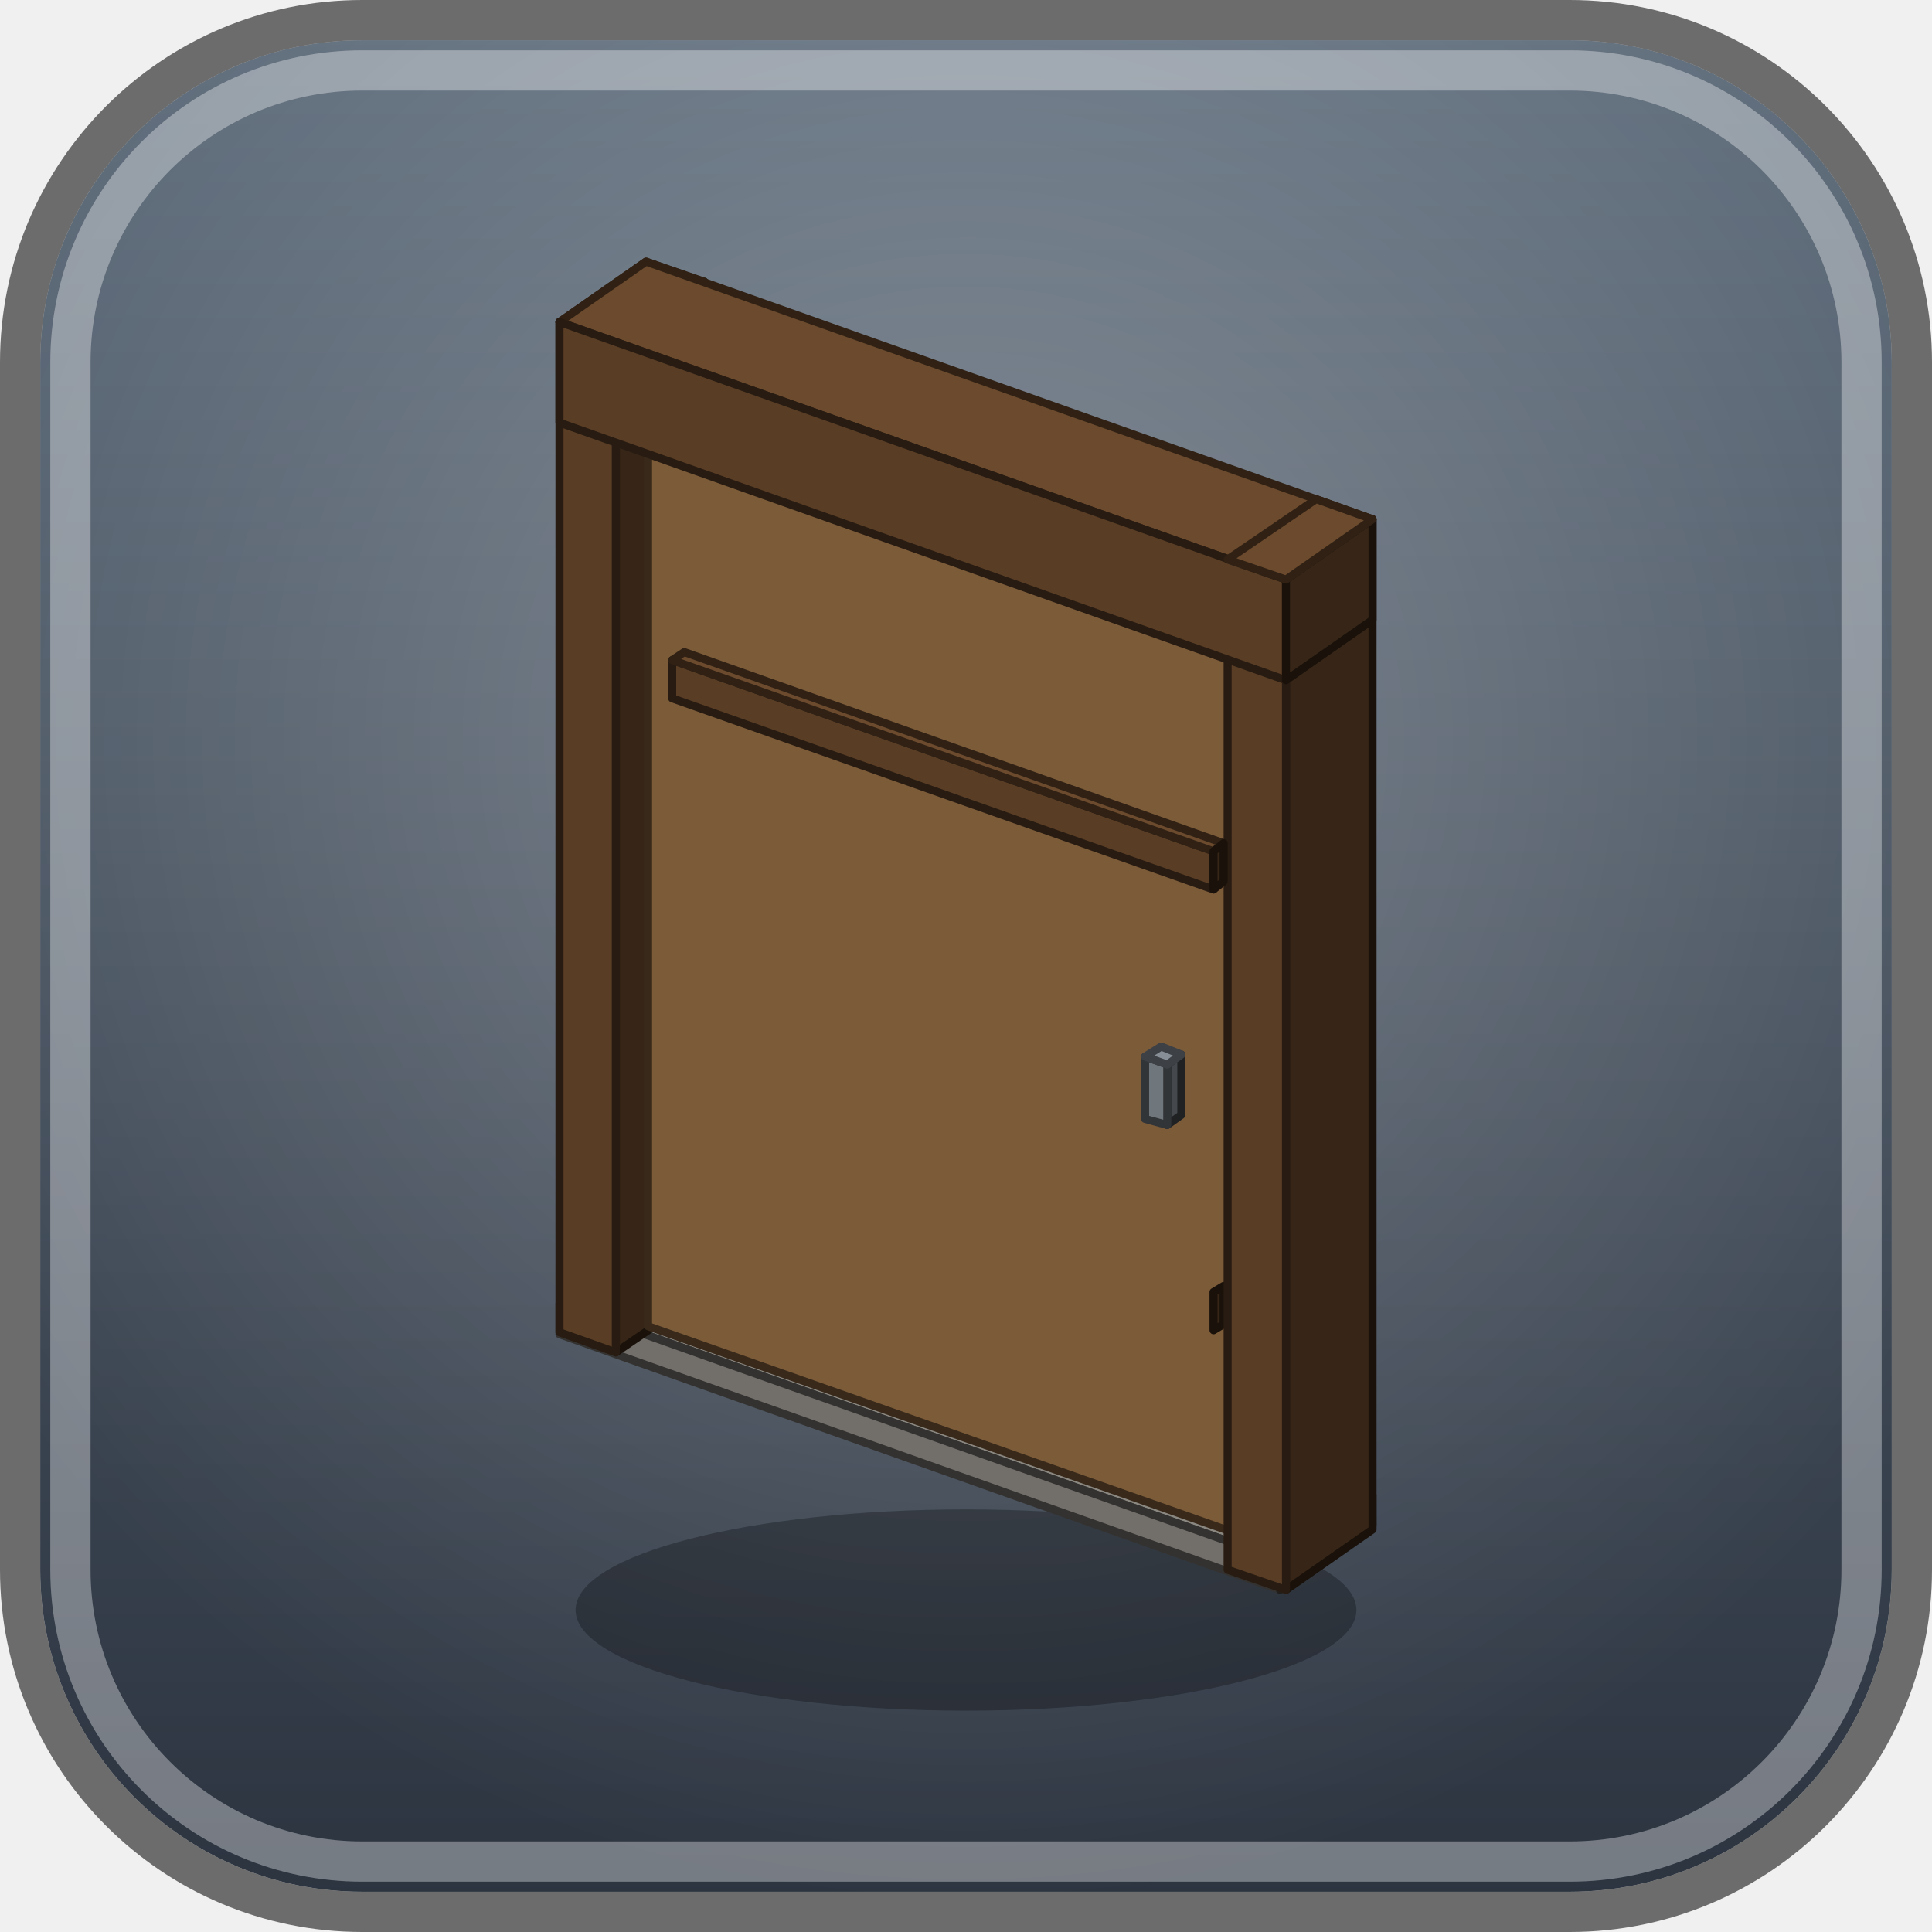
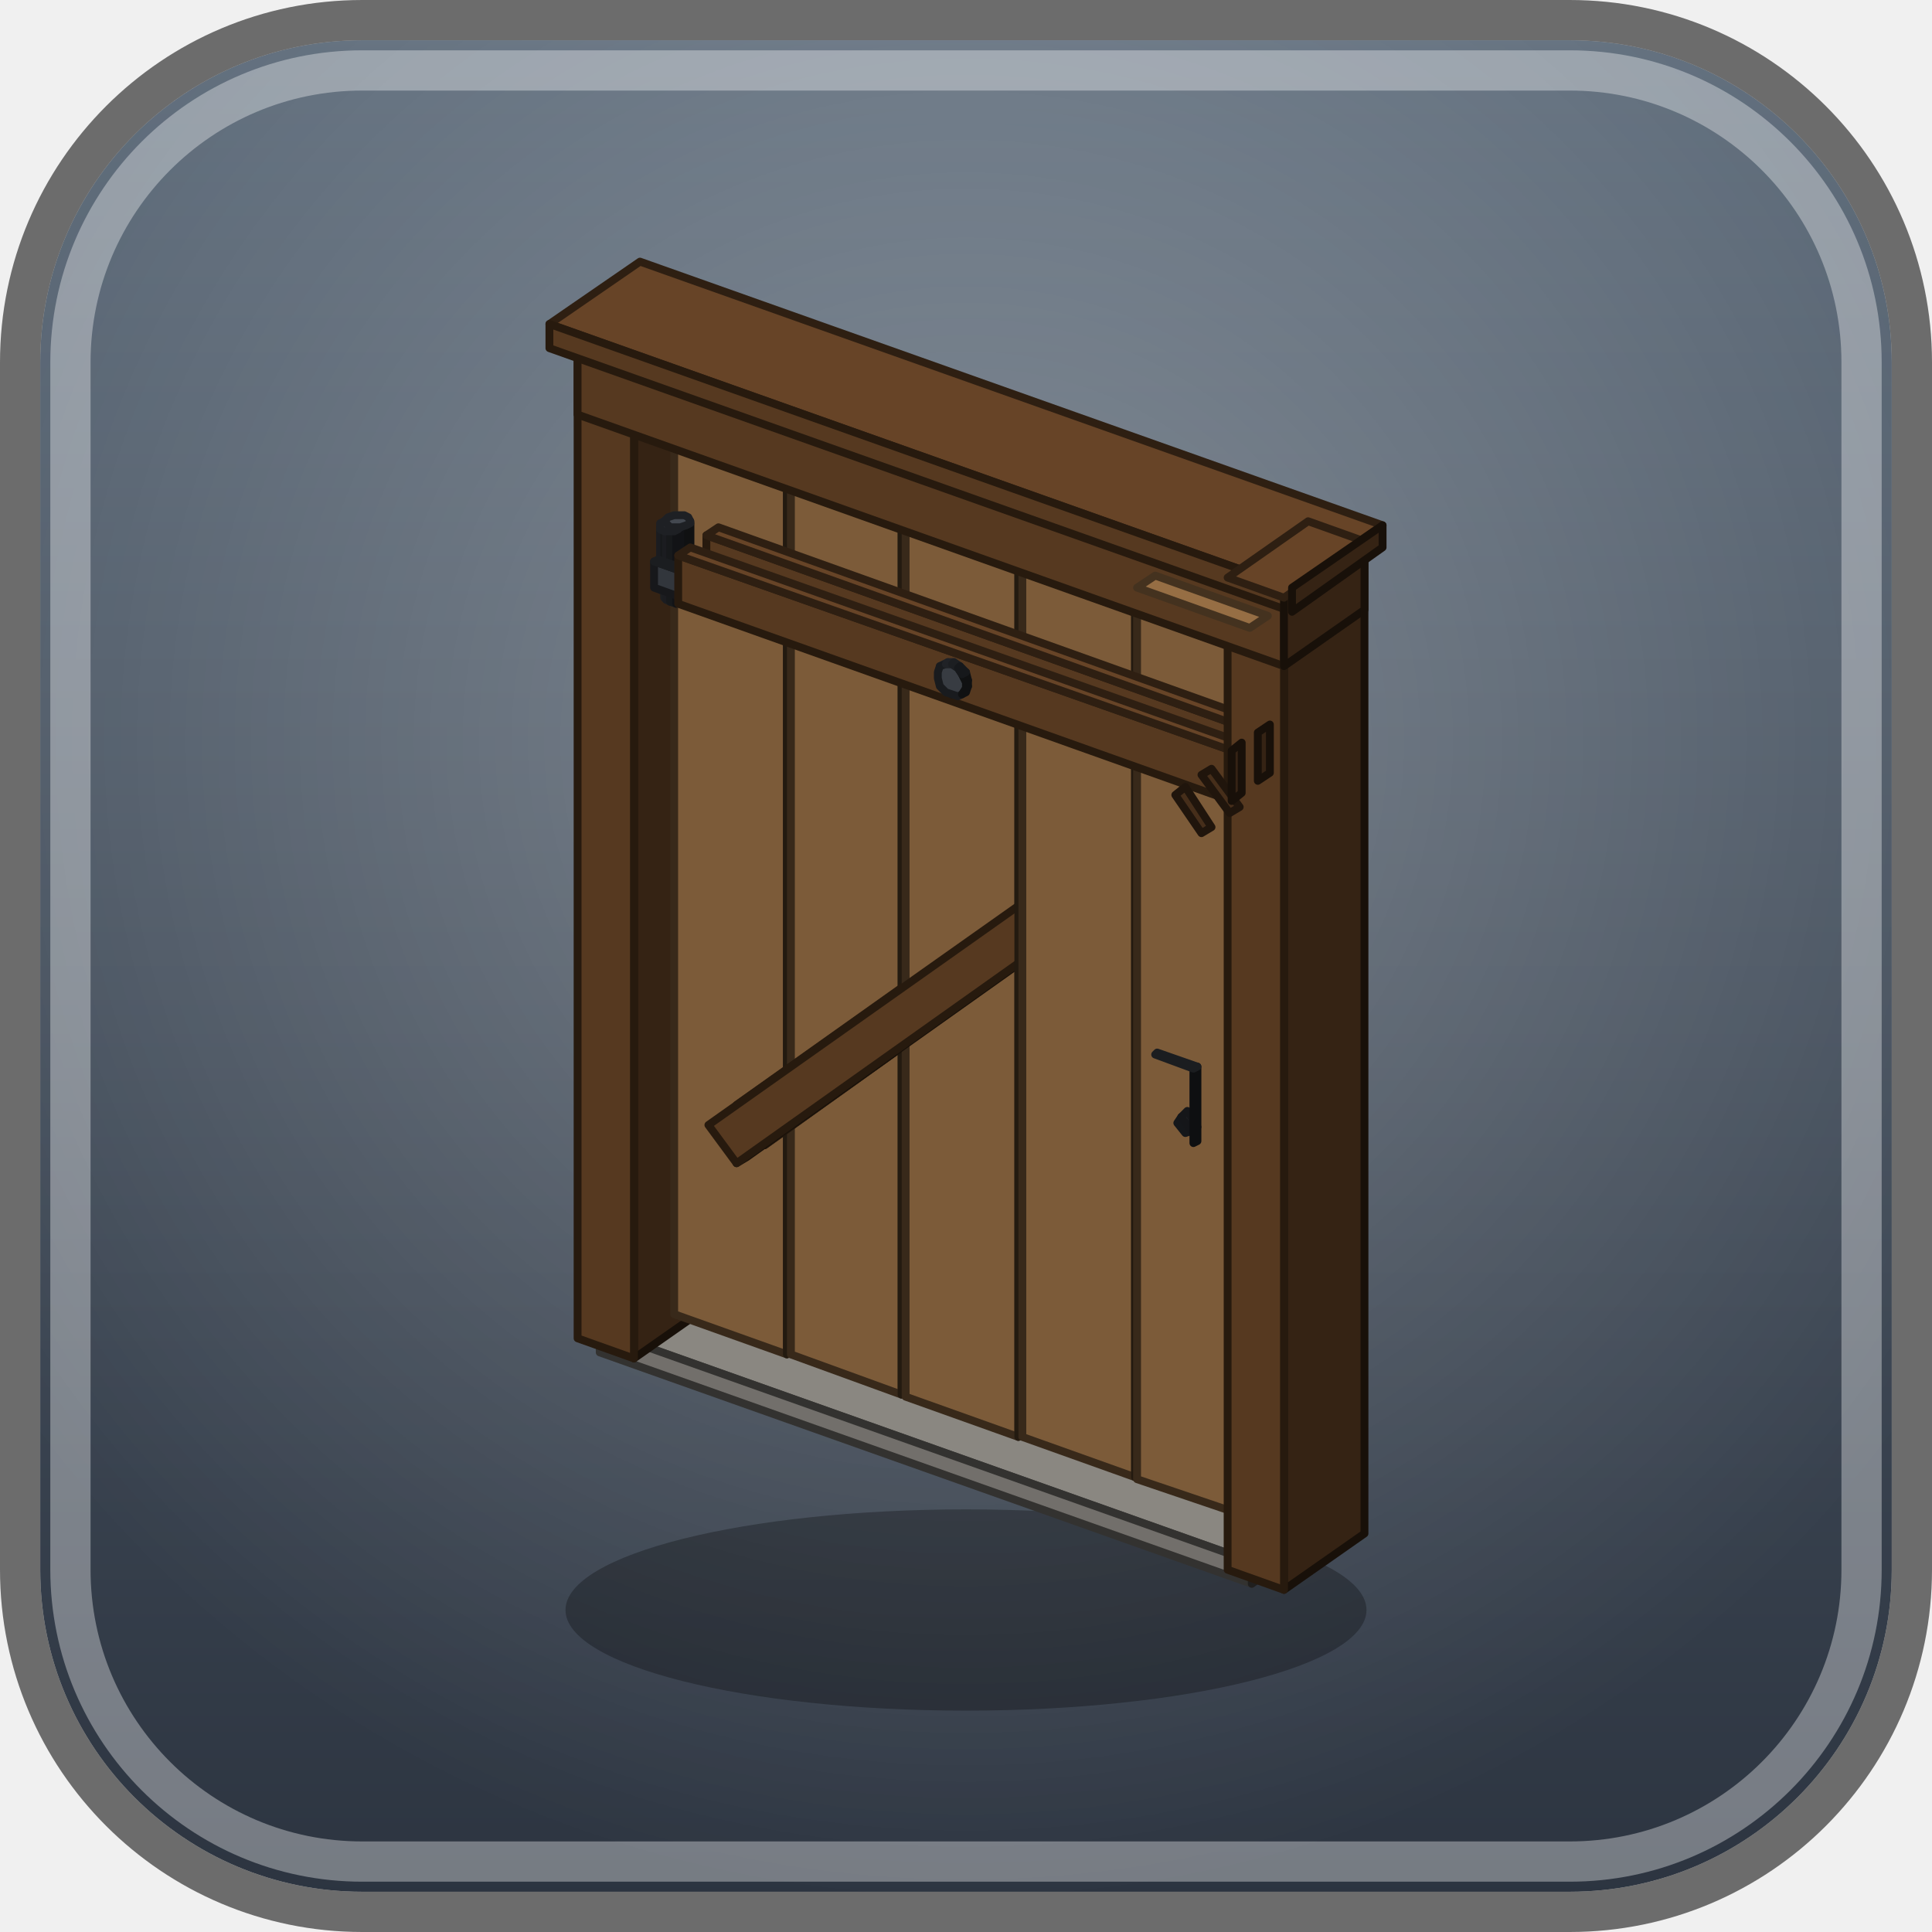
<svg xmlns="http://www.w3.org/2000/svg" viewBox="0 0 96 96" width="96" height="96">
  <defs>
    <linearGradient id="g" x1="0" y1="0" x2="0" y2="1">
      <stop offset="0" stop-color="#5d6b7a" />
      <stop offset="1" stop-color="#2c3440" />
    </linearGradient>
    <radialGradient id="h" cx=".5" cy=".38" r=".62">
      <stop offset="0" stop-color="#fff" stop-opacity=".28" />
      <stop offset="1" stop-color="#fff" stop-opacity="0" />
    </radialGradient>
  </defs>
  <rect x="2" y="2" width="92" height="92" rx="16" fill="url(#g)" />
  <rect x="2" y="2" width="92" height="92" rx="16" fill="url(#h)" />
-   <ellipse cx="48" cy="80.0" rx="19.4" ry="5" fill="#000" opacity=".28" />
-   <g stroke-linejoin="round" stroke-width="0.40">
-     <polygon points="32.4,61.6 27.8,64.8 63.6,77.5 68.2,74.3" fill="#8a8781" stroke="#3e3d3a" />
-     <polygon points="27.8,66.3 63.6,79.0 63.6,77.5 27.8,64.8" fill="#726f6b" stroke="#333230" />
-     <polygon points="35.0,64.2 35.0,14.0 30.6,17.0 30.6,67.2" fill="#372617" stroke="#19110a" />
-     <polygon points="27.8,66.2 30.6,67.2 30.6,17.0 27.8,16.0" fill="#593d25" stroke="#281b11" />
-     <polygon points="33.4,56.6 60.3,66.1 60.3,64.2 33.4,54.7" fill="#593d25" stroke="#281b11" />
-     <polygon points="34.0,54.4 33.4,54.7 60.3,64.2 60.8,63.9" fill="#6b4a2d" stroke="#302114" />
-     <polygon points="68.2,75.8 68.2,74.3 63.6,77.5 63.6,79.0" fill="#474542" stroke="#201f1e" />
-     <polygon points="32.2,65.9 62.3,76.5 62.3,31.9 32.2,21.3" fill="#7c5b39" stroke="#38291a" />
-     <polygon points="60.8,65.8 60.8,63.9 60.3,64.2 60.3,66.1" fill="#372617" stroke="#19110a" />
-     <polygon points="32.1,13.0 27.8,16.0 30.6,17.0 35.0,14.0" fill="#6b4a2d" stroke="#302114" />
-     <polygon points="33.4,34.7 60.3,44.2 60.3,42.3 33.4,32.8" fill="#593d25" stroke="#281b11" />
-     <polygon points="34.0,32.4 33.4,32.8 60.3,42.3 60.8,41.9" fill="#6b4a2d" stroke="#302114" />
-     <polygon points="58.7,55.4 58.7,52.4 58.0,52.9 58.0,55.9" fill="#45494d" stroke="#1f2123" />
-     <polygon points="56.9,55.6 58.0,55.9 58.0,52.9 56.9,52.5" fill="#6f767c" stroke="#323538" />
-     <polygon points="57.7,52.0 56.9,52.5 58.0,52.9 58.7,52.4" fill="#878e96" stroke="#3d4044" />
-     <polygon points="63.8,75.5 63.8,30.9 62.3,31.9 62.3,76.5" fill="#4d3923" stroke="#231a10" />
-     <polygon points="68.2,76.0 68.2,25.8 63.9,28.8 63.9,79.0" fill="#372617" stroke="#19110a" />
-     <polygon points="33.7,20.2 32.2,21.3 62.3,31.9 63.8,30.9" fill="#966e44" stroke="#44321f" />
-     <polygon points="61.0,78.0 63.9,79.0 63.9,28.8 61.0,27.8" fill="#593d25" stroke="#281b11" />
-     <polygon points="60.8,43.8 60.8,41.9 60.3,42.3 60.3,44.2" fill="#372617" stroke="#19110a" />
-     <polygon points="32.1,13.0 27.8,16.0 63.9,28.8 68.2,25.8" fill="#6b4a2d" stroke="#302114" />
-     <polygon points="27.8,21.0 63.9,33.8 63.9,28.8 27.8,16.0" fill="#593d25" stroke="#281b11" />
-     <polygon points="68.2,30.8 68.2,25.8 63.9,28.8 63.9,33.8" fill="#372617" stroke="#19110a" />
-     <polygon points="65.4,24.8 61.0,27.8 63.9,28.8 68.2,25.8" fill="#6b4a2d" stroke="#302114" />
+   <ellipse cx="48" cy="80.0" rx="19.9" ry="5" fill="#000" opacity=".28" />
+   <g stroke-linejoin="round" stroke-width="0.39">
+     <polygon points="33.8,59.2 33.8,59.1 33.8,56.1 33.8,56.2" fill="#232529" stroke="#101112" />
+     <polygon points="32.8,59.1 32.8,59.3 32.8,56.3 32.8,56.1" fill="#3e424a" stroke="#1c1e21" />
+     <polygon points="33.7,59.3 33.8,59.2 33.8,56.2 33.7,56.3" fill="#232529" stroke="#101112" />
+     <polygon points="32.8,59.3 33.0,59.3 33.0,56.4 32.8,56.3" fill="#3b3f46" stroke="#1b1c20" />
+     <polygon points="34.3,59.8 34.3,59.6 34.3,55.9 34.3,56.0" fill="#232529" stroke="#101112" />
+     <polygon points="33.0,59.6 33.1,59.8 33.1,56.0 33.0,55.9" fill="#3e424a" stroke="#1c1e21" />
+     <polygon points="33.5,59.4 33.7,59.3 33.7,56.3 33.5,56.4" fill="#232529" stroke="#101112" />
+     <polygon points="33.0,59.3 33.2,59.4 33.2,56.4 33.0,56.4" fill="#33373d" stroke="#17191b" />
+     <polygon points="33.2,59.4 33.5,59.4 33.5,56.4 33.2,56.4" fill="#282b30" stroke="#121316" />
+     <polygon points="34.1,59.9 34.3,59.8 34.3,56.0 34.1,56.1" fill="#232529" stroke="#101112" />
+     <polygon points="33.1,59.8 33.3,59.9 33.3,56.1 33.1,56.0" fill="#3b3f46" stroke="#1b1c20" />
+     <polygon points="33.8,59.9 34.1,59.9 34.1,56.1 33.8,56.2" fill="#232529" stroke="#101112" />
+     <polygon points="33.3,59.9 33.6,59.9 33.6,56.2 33.3,56.1" fill="#33373d" stroke="#17191b" />
+     <polygon points="33.6,59.9 33.8,59.9 33.8,56.2 33.6,56.2" fill="#282b30" stroke="#121316" />
+     <polygon points="33.0,56.4 33.2,56.4 33.5,56.4 33.7,56.3 33.8,56.2 33.8,56.1 33.8,56.0 33.6,55.9 33.4,55.9 33.2,55.9 33.0,55.9 32.8,56.0 32.8,56.1 32.8,56.3" fill="#434850" stroke="#1e2024" />
+     <polygon points="33.3,56.1 33.6,56.2 33.8,56.2 34.1,56.1 34.3,56.0 34.3,55.9 34.2,55.7 34.0,55.6 33.8,55.6 33.5,55.6 33.2,55.6 33.1,55.8 33.0,55.9 33.1,56.0" fill="#434850" stroke="#1e2024" />
+     <polygon points="35.1,59.1 35.0,59.2 34.8,59.3 34.9,59.2" fill="#474c54" stroke="#202226" />
+     <polygon points="35.4,59.7 35.5,59.6 35.4,59.7 35.3,59.8" fill="#232529" stroke="#101112" />
+     <polygon points="35.1,59.9 35.2,59.9 35.3,59.8 35.4,59.7 35.4,59.6 35.3,59.4 35.2,59.3 35.1,59.2 34.9,59.2 34.8,59.3 34.8,59.4 34.8,59.5 34.8,59.7 34.9,59.8" fill="#383c42" stroke="#191b1e" />
+     <polygon points="35.2,59.1 35.1,59.1 34.9,59.2 35.1,59.2" fill="#464b54" stroke="#202226" />
+     <polygon points="35.5,59.6 35.5,59.5 35.4,59.6 35.4,59.7" fill="#232529" stroke="#101112" />
+     <polygon points="35.3,59.2 35.2,59.1 35.1,59.2 35.2,59.3" fill="#3f434a" stroke="#1c1e21" />
+     <polygon points="35.5,59.5 35.4,59.3 35.3,59.4 35.4,59.6" fill="#232529" stroke="#101112" />
+     <polygon points="35.4,59.3 35.3,59.2 35.2,59.3 35.3,59.4" fill="#31353b" stroke="#16181b" />
+     <polygon points="34.3,62.9 29.8,66.1 62.2,77.6 66.7,74.4" fill="#8a8781" stroke="#3e3d3a" />
+     <polygon points="32.5,59.2 47.3,64.4 47.3,63.1 32.5,57.9" fill="#32363c" stroke="#17181b" />
+     <polygon points="32.7,57.8 32.5,57.9 47.3,63.1 47.4,63.0" fill="#3c4148" stroke="#1b1d20" />
+     <polygon points="40.3,61.0 40.2,61.0 40.1,61.1 40.2,61.1" fill="#474c54" stroke="#202226" />
+     <polygon points="40.7,61.6 40.8,61.5 40.6,61.6 40.6,61.7" fill="#232529" stroke="#101112" />
+     <polygon points="40.3,61.8 40.5,61.8 40.6,61.7 40.6,61.6 40.6,61.5 40.6,61.3 40.5,61.2 40.3,61.1 40.2,61.1 40.1,61.1 40.0,61.2 40.0,61.4 40.1,61.5 40.2,61.7" fill="#383c42" stroke="#191b1e" />
+     <polygon points="40.5,61.0 40.3,61.0 40.2,61.1 40.3,61.1" fill="#464b54" stroke="#202226" />
+     <polygon points="40.8,61.5 40.8,61.4 40.6,61.5 40.6,61.6" fill="#232529" stroke="#101112" />
+     <polygon points="40.6,61.1 40.5,61.0 40.3,61.1 40.5,61.2" fill="#3f434a" stroke="#1c1e21" />
+     <polygon points="40.8,61.4 40.7,61.2 40.6,61.3 40.6,61.5" fill="#232529" stroke="#101112" />
+     <polygon points="40.7,61.2 40.6,61.1 40.5,61.2 40.6,61.3" fill="#31353b" stroke="#16181b" />
+     <polygon points="29.8,67.2 62.2,78.7 62.2,77.6 29.8,66.1" fill="#726f6b" stroke="#333230" />
+     <polygon points="35.1,59.1 62.5,68.8 62.5,66.4 35.1,56.6" fill="#563920" stroke="#271a0e" />
+     <polygon points="35.7,56.2 35.1,56.6 62.5,66.4 63.1,66.0" fill="#674427" stroke="#2e1f12" />
+     <polygon points="44.7,62.5 44.6,62.6 44.5,62.7 44.6,62.6" fill="#474c54" stroke="#202226" />
+     <polygon points="45.1,63.2 45.2,63.1 45.0,63.2 45.0,63.3" fill="#232529" stroke="#101112" />
+     <polygon points="44.7,63.3 44.9,63.3 45.0,63.3 45.0,63.2 45.0,63.0 45.0,62.9 44.9,62.7 44.7,62.7 44.6,62.6 44.5,62.7 44.4,62.8 44.4,63.0 44.5,63.1 44.6,63.2" fill="#383c42" stroke="#191b1e" />
+     <polygon points="35.5,64.7 35.5,15.4 31.5,18.2 31.5,67.5" fill="#352314" stroke="#181009" />
+     <polygon points="44.9,62.6 44.7,62.5 44.6,62.6 44.7,62.7" fill="#464b54" stroke="#202226" />
+     <polygon points="45.2,63.1 45.2,62.9 45.0,63.0 45.0,63.2" fill="#232529" stroke="#101112" />
+     <polygon points="45.0,62.6 44.9,62.6 44.7,62.7 44.9,62.7" fill="#3f434a" stroke="#1c1e21" />
+     <polygon points="45.2,62.9 45.1,62.8 45.0,62.9 45.0,63.0" fill="#232529" stroke="#101112" />
+     <polygon points="45.1,62.8 45.0,62.6 44.9,62.7 45.0,62.9" fill="#31353b" stroke="#16181b" />
+     <polygon points="33.7,60.0 61.2,69.8 61.2,67.3 33.7,57.6" fill="#563920" stroke="#271a0e" />
+     <polygon points="47.4,64.3 47.4,63.0 47.3,63.1 47.3,64.4" fill="#1f2225" stroke="#0e0f11" />
+     <polygon points="47.1,62.9 46.9,63.0 46.7,63.1 47.0,63.0" fill="#474c54" stroke="#202226" />
+     <polygon points="47.3,64.5 47.6,64.6 47.8,64.5 48.0,64.2 48.0,63.9 47.8,63.5 47.6,63.2 47.3,63.0 47.0,63.0 46.7,63.1 46.6,63.4 46.6,63.7 46.7,64.1 47.0,64.4" fill="#383c42" stroke="#191b1e" />
+     <polygon points="48.0,64.3 48.1,64.1 48.0,64.2 47.8,64.5" fill="#232529" stroke="#101112" />
+     <polygon points="34.3,57.2 33.7,57.6 61.2,67.3 61.7,66.9" fill="#674427" stroke="#2e1f12" />
+     <polygon points="28.7,66.5 31.5,67.5 31.5,18.2 28.7,17.2" fill="#563920" stroke="#271a0e" />
+     <polygon points="47.4,62.9 47.1,62.9 47.0,63.0 47.3,63.0" fill="#464b54" stroke="#202226" />
+     <polygon points="48.1,64.1 48.1,63.8 48.0,63.9 48.0,64.2" fill="#232529" stroke="#101112" />
+     <polygon points="47.7,63.1 47.4,62.9 47.3,63.0 47.6,63.2" fill="#3f434a" stroke="#1c1e21" />
+     <polygon points="48.1,63.8 48.0,63.4 47.8,63.5 48.0,63.9" fill="#232529" stroke="#101112" />
+     <polygon points="33.5,65.3 39.1,67.3 39.1,23.0 33.5,21.0" fill="#7c5b39" stroke="#38291a" />
+     <polygon points="48.0,63.4 47.7,63.1 47.6,63.2 47.8,63.5" fill="#31353b" stroke="#16181b" />
+     <polygon points="40.0,66.6 40.0,22.4 39.1,23.0 39.1,67.3" fill="#4d3923" stroke="#231a10" />
+     <polygon points="66.7,75.5 66.7,74.4 62.2,77.6 62.2,78.7" fill="#474542" stroke="#201f1e" />
+     <polygon points="39.3,67.3 44.8,69.3 44.8,25.1 39.3,23.1" fill="#7c5b39" stroke="#38291a" />
+     <polygon points="45.7,68.7 45.7,24.5 44.8,25.1 44.8,69.3" fill="#4d3923" stroke="#231a10" />
+     <polygon points="63.1,68.4 63.1,66.0 62.5,66.4 62.5,68.8" fill="#352314" stroke="#181009" />
+     <polygon points="38.5,56.5 61.6,40.1 61.1,40.4 38.0,56.9" fill="#352314" stroke="#181009" />
+     <polygon points="33.8,29.2 33.8,29.1 33.8,26.1 33.8,26.2" fill="#232529" stroke="#101112" />
+     <polygon points="32.8,29.2 32.8,29.3 32.8,26.3 32.8,26.2" fill="#3e424a" stroke="#1c1e21" />
+     <polygon points="38.0,56.9 61.1,40.4 59.7,38.5 36.6,54.9" fill="#563920" stroke="#271a0e" />
+     <polygon points="33.7,29.3 33.8,29.2 33.8,26.2 33.7,26.3" fill="#232529" stroke="#101112" />
+     <polygon points="32.8,29.3 33.0,29.4 33.0,26.4 32.8,26.3" fill="#3b3f46" stroke="#1b1c20" />
+     <polygon points="34.3,29.8 34.3,29.6 34.3,25.9 34.3,26.0" fill="#232529" stroke="#101112" />
+     <polygon points="33.0,29.7 33.1,29.8 33.1,26.0 33.0,25.9" fill="#3e424a" stroke="#1c1e21" />
+     <polygon points="33.5,29.4 33.7,29.3 33.7,26.3 33.5,26.4" fill="#232529" stroke="#101112" />
+     <polygon points="33.0,29.4 33.2,29.4 33.2,26.4 33.0,26.4" fill="#33373d" stroke="#17191b" />
+     <polygon points="33.2,29.4 33.5,29.4 33.5,26.4 33.2,26.4" fill="#282b30" stroke="#121316" />
+     <polygon points="34.1,29.9 34.3,29.8 34.3,26.0 34.1,26.1" fill="#232529" stroke="#101112" />
+     <polygon points="33.1,29.8 33.3,29.9 33.3,26.2 33.1,26.0" fill="#3b3f46" stroke="#1b1c20" />
+     <polygon points="33.8,29.9 34.1,29.9 34.1,26.1 33.8,26.2" fill="#232529" stroke="#101112" />
+     <polygon points="33.3,29.9 33.6,30.0 33.6,26.2 33.3,26.2" fill="#33373d" stroke="#17191b" />
+     <polygon points="33.6,30.0 33.8,29.9 33.8,26.2 33.6,26.2" fill="#282b30" stroke="#121316" />
+     <polygon points="33.0,26.4 33.2,26.4 33.5,26.4 33.7,26.3 33.8,26.2 33.8,26.1 33.8,26.0 33.6,25.9 33.4,25.9 33.2,25.9 33.0,25.9 32.8,26.0 32.8,26.2 32.8,26.3" fill="#434850" stroke="#1e2024" />
+     <polygon points="45.0,69.4 50.6,71.4 50.6,27.1 45.0,25.1" fill="#7c5b39" stroke="#38291a" />
+     <polygon points="33.3,26.2 33.6,26.2 33.8,26.2 34.1,26.1 34.3,26.0 34.3,25.9 34.2,25.7 34.0,25.6 33.8,25.6 33.5,25.6 33.2,25.7 33.1,25.8 33.0,25.9 33.1,26.0" fill="#434850" stroke="#1e2024" />
+     <polygon points="61.7,69.4 61.7,66.9 61.2,67.3 61.2,69.8" fill="#352314" stroke="#181009" />
+     <polygon points="37.1,57.5 60.2,41.1 59.7,41.4 36.6,57.8" fill="#352314" stroke="#181009" />
+     <polygon points="36.6,57.8 59.7,41.4 58.4,39.5 35.2,55.9" fill="#563920" stroke="#271a0e" />
+     <polygon points="51.5,70.7 51.5,26.5 50.6,27.1 50.6,71.4" fill="#4d3923" stroke="#231a10" />
+     <polygon points="35.1,29.1 35.0,29.2 34.8,29.3 34.9,29.2" fill="#474c54" stroke="#202226" />
+     <polygon points="35.4,29.8 35.5,29.6 35.4,29.7 35.3,29.9" fill="#232529" stroke="#101112" />
+     <polygon points="35.1,29.9 35.2,29.9 35.3,29.9 35.4,29.7 35.4,29.6 35.3,29.4 35.2,29.3 35.1,29.2 34.9,29.2 34.8,29.3 34.8,29.4 34.8,29.5 34.8,29.7 34.9,29.8" fill="#383c42" stroke="#191b1e" />
+     <polygon points="35.2,29.1 35.1,29.1 34.9,29.2 35.1,29.2" fill="#464b54" stroke="#202226" />
+     <polygon points="35.5,29.6 35.5,29.5 35.4,29.6 35.4,29.7" fill="#232529" stroke="#101112" />
+     <polygon points="35.3,29.2 35.2,29.1 35.1,29.2 35.2,29.3" fill="#3f434a" stroke="#1c1e21" />
+     <polygon points="35.5,29.5 35.4,29.3 35.3,29.4 35.4,29.6" fill="#232529" stroke="#101112" />
+     <polygon points="35.4,29.3 35.3,29.2 35.2,29.3 35.3,29.4" fill="#31353b" stroke="#16181b" />
+     <polygon points="60.8,52.7 60.6,52.8 60.1,53.2 60.3,53.1" fill="#474c54" stroke="#202226" />
+     <polygon points="50.8,71.4 56.4,73.4 56.4,29.2 50.8,27.2" fill="#7c5b39" stroke="#38291a" />
+     <polygon points="61.4,53.8 61.5,53.6 61.0,54.0 60.9,54.2" fill="#232529" stroke="#101112" />
+     <polygon points="61.0,52.8 60.8,52.7 60.3,53.1 60.5,53.1" fill="#464b54" stroke="#202226" />
+     <polygon points="60.5,54.2 60.7,54.3 60.9,54.2 61.0,54.0 61.0,53.7 60.9,53.5 60.7,53.2 60.5,53.1 60.3,53.1 60.1,53.2 60.0,53.4 60.0,53.6 60.1,53.9 60.3,54.1" fill="#383c42" stroke="#191b1e" />
+     <polygon points="61.5,53.6 61.5,53.4 61.0,53.7 61.0,54.0" fill="#232529" stroke="#101112" />
+     <polygon points="61.2,52.9 61.0,52.8 60.5,53.1 60.7,53.2" fill="#3f434a" stroke="#1c1e21" />
+     <polygon points="61.5,53.4 61.4,53.1 60.9,53.5 61.0,53.7" fill="#232529" stroke="#101112" />
+     <polygon points="61.4,53.1 61.2,52.9 60.7,53.2 60.9,53.5" fill="#31353b" stroke="#16181b" />
+     <polygon points="59.6,54.5 61.3,55.2 61.3,51.8 59.6,51.2" fill="#32363c" stroke="#17181b" />
+     <polygon points="32.7,14.4 28.7,17.2 31.5,18.2 35.5,15.4" fill="#674427" stroke="#2e1f12" />
+     <polygon points="61.5,55.0 61.5,51.7 61.3,51.8 61.3,55.2" fill="#1f2225" stroke="#0e0f11" />
+     <polygon points="57.3,72.8 57.3,28.5 56.4,29.2 56.4,73.4" fill="#4d3923" stroke="#231a10" />
+     <polygon points="32.5,29.2 47.3,34.5 47.3,33.1 32.5,27.9" fill="#32363c" stroke="#17181b" />
+     <polygon points="58.1,58.2 58.5,58.3 58.5,57.4 58.1,57.3" fill="#2f2824" stroke="#151210" />
+     <polygon points="34.4,20.4 33.5,21.0 39.1,23.0 40.0,22.4" fill="#966e44" stroke="#44321f" />
+     <polygon points="58.6,58.3 58.6,57.4 58.5,57.4 58.5,58.3" fill="#1d1916" stroke="#0d0b0a" />
+     <polygon points="57.6,56.5 57.9,56.9 58.0,56.9 57.6,56.4" fill="#1d1f23" stroke="#0d0e10" />
+     <polygon points="59.7,51.1 59.6,51.2 61.3,51.8 61.5,51.7" fill="#3c4148" stroke="#1b1d20" />
+     <polygon points="57.5,56.1 57.6,56.5 57.6,56.4 57.5,55.9" fill="#1d1f23" stroke="#0d0e10" />
+     <polygon points="57.9,56.9 58.2,57.2 58.5,57.2 58.0,56.9" fill="#282b31" stroke="#121316" />
+     <polygon points="58.2,57.2 58.1,57.3 58.5,57.4 58.6,57.4" fill="#39312b" stroke="#1a1613" />
+     <polygon points="56.9,56.8 57.4,57.5 57.5,57.2 57.2,56.7" fill="#2f3239" stroke="#15171a" />
+     <polygon points="32.7,27.8 32.5,27.9 47.3,33.1 47.4,33.0" fill="#3c4148" stroke="#1b1d20" />
+     <polygon points="57.2,56.7 57.5,57.2 57.9,56.9 57.6,56.5" fill="#2e3137" stroke="#151619" />
+     <polygon points="40.3,31.0 40.2,31.0 40.1,31.1 40.2,31.1" fill="#474c54" stroke="#202226" />
+     <polygon points="56.7,56.1 56.9,56.8 57.2,56.7 57.1,56.2" fill="#2f3239" stroke="#15171a" />
+     <polygon points="57.4,57.5 58.0,57.9 58.0,57.5 57.5,57.2" fill="#2f3239" stroke="#15171a" />
+     <polygon points="40.7,31.6 40.8,31.5 40.6,31.6 40.6,31.7" fill="#232529" stroke="#101112" />
+     <polygon points="40.3,31.8 40.5,31.8 40.6,31.7 40.6,31.6 40.6,31.5 40.6,31.3 40.5,31.2 40.3,31.1 40.2,31.1 40.1,31.1 40.0,31.3 40.0,31.4 40.1,31.6 40.2,31.7" fill="#383c42" stroke="#191b1e" />
+     <polygon points="57.1,56.2 57.2,56.7 57.6,56.5 57.5,56.1" fill="#202226" stroke="#0e0f11" />
+     <polygon points="57.5,57.2 58.0,57.5 58.2,57.2 57.9,56.9" fill="#3a3e46" stroke="#1a1c20" />
+     <polygon points="57.0,55.1 56.8,55.8 56.7,56.1 56.9,55.4" fill="#383c44" stroke="#191b1f" />
+     <polygon points="40.5,31.0 40.3,31.0 40.2,31.1 40.3,31.1" fill="#464b54" stroke="#202226" />
+     <polygon points="58.2,58.0 59.0,58.0 58.7,58.0 58.0,57.9" fill="#1d1f23" stroke="#0d0e10" />
+     <polygon points="40.8,31.5 40.8,31.4 40.6,31.5 40.6,31.6" fill="#232529" stroke="#101112" />
+     <polygon points="40.6,31.1 40.5,31.0 40.3,31.1 40.5,31.2" fill="#3f434a" stroke="#1c1e21" />
+     <polygon points="40.8,31.4 40.7,31.2 40.6,31.3 40.6,31.5" fill="#232529" stroke="#101112" />
+     <polygon points="40.7,31.2 40.6,31.1 40.5,31.2 40.6,31.3" fill="#31353b" stroke="#16181b" />
+     <polygon points="57.2,55.7 57.1,56.2 57.5,56.1 57.6,55.7" fill="#1d1f23" stroke="#0d0e10" />
+     <polygon points="58.0,57.5 58.5,57.6 58.6,57.2 58.2,57.2" fill="#40454e" stroke="#1d1f23" />
+     <polygon points="56.9,55.4 56.7,56.1 57.1,56.2 57.2,55.7" fill="#2f3239" stroke="#15171a" />
+     <polygon points="58.0,57.9 58.7,58.0 58.5,57.6 58.0,57.5" fill="#2f3239" stroke="#15171a" />
+     <polygon points="57.5,54.7 57.0,55.1 56.9,55.4 57.4,55.1" fill="#40444d" stroke="#1d1f23" />
+     <polygon points="57.5,55.5 57.2,55.7 57.6,55.7 57.9,55.5" fill="#1d1f23" stroke="#0d0e10" />
+     <polygon points="58.5,57.6 58.9,57.3 58.9,57.0 58.6,57.2" fill="#40444d" stroke="#1d1f23" />
+     <polygon points="59.0,58.0 59.5,57.6 59.2,57.6 58.7,58.0" fill="#1d1f23" stroke="#0d0e10" />
+     <polygon points="57.4,55.1 56.9,55.4 57.2,55.7 57.5,55.5" fill="#2f3239" stroke="#15171a" />
+     <polygon points="58.7,58.0 59.2,57.6 58.9,57.3 58.5,57.6" fill="#2f3239" stroke="#15171a" />
+     <polygon points="58.0,55.5 57.5,55.5 57.9,55.5 58.2,55.5" fill="#1d1f23" stroke="#0d0e10" />
+     <polygon points="58.9,57.3 59.0,56.9 59.0,56.6 58.9,57.0" fill="#383c44" stroke="#191b1f" />
+     <polygon points="58.2,54.8 57.5,54.7 57.4,55.1 58.0,55.1" fill="#40454e" stroke="#1d1f23" />
+     <polygon points="59.5,57.6 59.7,56.9 59.3,57.0 59.2,57.6" fill="#1d1f23" stroke="#0d0e10" />
+     <polygon points="58.0,55.1 57.4,55.1 57.5,55.5 58.0,55.5" fill="#2f3239" stroke="#15171a" />
+     <polygon points="59.2,57.6 59.3,57.0 59.0,56.9 58.9,57.3" fill="#2f3239" stroke="#15171a" />
+     <polygon points="57.4,56.1 59.3,56.8 59.3,53.1 57.4,52.4" fill="#32363c" stroke="#17181b" />
+     <polygon points="59.1,55.2 58.5,54.8 58.2,54.8 59.0,55.2" fill="#282b31" stroke="#121316" />
+     <polygon points="59.8,56.7 59.6,55.9 59.5,56.0 59.7,56.9" fill="#1d1f23" stroke="#0d0e10" />
+     <polygon points="59.6,55.9 59.1,55.2 59.0,55.2 59.5,56.0" fill="#1d1f23" stroke="#0d0e10" />
+     <polygon points="58.7,55.5 58.0,55.1 58.0,55.5 58.5,55.8" fill="#2f3239" stroke="#15171a" />
+     <polygon points="59.3,57.0 59.2,56.2 58.9,56.3 59.0,56.9" fill="#2f3239" stroke="#15171a" />
+     <polygon points="59.0,55.2 58.2,54.8 58.0,55.1 58.7,55.5" fill="#3a3e46" stroke="#1a1c20" />
+     <polygon points="59.7,56.9 59.5,56.0 59.2,56.2 59.3,57.0" fill="#202226" stroke="#0e0f11" />
+     <polygon points="56.5,73.5 62.1,75.4 62.1,31.2 56.5,29.2" fill="#7c5b39" stroke="#38291a" />
+     <polygon points="59.2,56.2 58.7,55.5 58.5,55.8 58.9,56.3" fill="#2f3239" stroke="#15171a" />
+     <polygon points="59.5,56.0 59.0,55.2 58.7,55.5 59.2,56.2" fill="#2e3137" stroke="#151619" />
+     <polygon points="59.5,56.7 59.5,53.0 59.3,53.1 59.3,56.8" fill="#1f2225" stroke="#0e0f11" />
+     <polygon points="35.1,29.1 62.5,38.8 62.5,36.4 35.1,26.6" fill="#563920" stroke="#271a0e" />
+     <polygon points="57.5,52.3 57.4,52.4 59.3,53.1 59.5,53.0" fill="#3c4148" stroke="#1b1d20" />
+     <polygon points="35.7,26.2 35.1,26.6 62.5,36.4 63.1,36.0" fill="#674427" stroke="#2e1f12" />
+     <polygon points="44.7,32.5 44.6,32.6 44.5,32.7 44.6,32.7" fill="#474c54" stroke="#202226" />
+     <polygon points="45.1,33.2 45.2,33.1 45.0,33.2 45.0,33.3" fill="#232529" stroke="#101112" />
+     <polygon points="44.7,33.3 44.9,33.3 45.0,33.3 45.0,33.2 45.0,33.0 45.0,32.9 44.9,32.7 44.7,32.7 44.6,32.7 44.5,32.7 44.4,32.8 44.4,33.0 44.5,33.1 44.6,33.2" fill="#383c42" stroke="#191b1e" />
+     <polygon points="44.9,32.6 44.7,32.5 44.6,32.7 44.7,32.7" fill="#464b54" stroke="#202226" />
+     <polygon points="45.2,33.1 45.2,32.9 45.0,33.0 45.0,33.2" fill="#232529" stroke="#101112" />
+     <polygon points="45.0,32.6 44.9,32.6 44.7,32.7 44.9,32.7" fill="#3f434a" stroke="#1c1e21" />
+     <polygon points="45.2,32.9 45.1,32.8 45.0,32.9 45.0,33.0" fill="#232529" stroke="#101112" />
+     <polygon points="45.1,32.8 45.0,32.6 44.9,32.7 45.0,32.9" fill="#31353b" stroke="#16181b" />
+     <polygon points="63.0,74.8 63.0,30.6 62.1,31.2 62.1,75.4" fill="#4d3923" stroke="#231a10" />
+     <polygon points="40.1,22.5 39.3,23.1 44.8,25.1 45.7,24.5" fill="#966e44" stroke="#44321f" />
+     <polygon points="33.7,30.0 61.2,39.8 61.2,37.3 33.7,27.6" fill="#563920" stroke="#271a0e" />
+     <polygon points="47.4,34.3 47.4,33.0 47.3,33.1 47.3,34.5" fill="#1f2225" stroke="#0e0f11" />
+     <polygon points="47.1,32.9 46.9,33.0 46.7,33.1 47.0,33.0" fill="#474c54" stroke="#202226" />
+     <polygon points="47.3,34.5 47.6,34.6 47.8,34.5 48.0,34.2 48.0,33.9 47.8,33.5 47.6,33.2 47.3,33.0 47.0,33.0 46.7,33.1 46.6,33.4 46.6,33.7 46.7,34.1 47.0,34.4" fill="#383c42" stroke="#191b1e" />
+     <polygon points="48.0,34.4 48.1,34.1 48.0,34.2 47.8,34.5" fill="#232529" stroke="#101112" />
+     <polygon points="34.3,27.2 33.7,27.6 61.2,37.3 61.7,36.9" fill="#674427" stroke="#2e1f12" />
+     <polygon points="47.4,32.9 47.1,32.9 47.0,33.0 47.3,33.0" fill="#464b54" stroke="#202226" />
+     <polygon points="48.1,34.1 48.1,33.8 48.0,33.9 48.0,34.2" fill="#232529" stroke="#101112" />
+     <polygon points="47.7,33.1 47.4,32.9 47.3,33.0 47.6,33.2" fill="#3f434a" stroke="#1c1e21" />
+     <polygon points="48.1,33.8 48.0,33.4 47.8,33.5 48.0,33.9" fill="#232529" stroke="#101112" />
+     <polygon points="48.0,33.4 47.7,33.1 47.6,33.2 47.8,33.5" fill="#31353b" stroke="#16181b" />
+     <polygon points="67.8,76.2 67.8,26.9 63.8,29.7 63.8,79.0" fill="#352314" stroke="#181009" />
+     <polygon points="45.9,24.5 45.0,25.1 50.6,27.1 51.5,26.5" fill="#966e44" stroke="#44321f" />
+     <polygon points="61.0,78.0 63.8,79.0 63.8,29.7 61.0,28.7" fill="#563920" stroke="#271a0e" />
+     <polygon points="61.6,40.1 60.2,38.2 59.7,38.5 61.1,40.4" fill="#462e1a" stroke="#20150c" />
+     <polygon points="32.7,14.4 28.7,17.2 63.8,29.7 67.8,26.9" fill="#674427" stroke="#2e1f12" />
+     <polygon points="60.2,41.1 58.9,39.1 58.4,39.5 59.7,41.4" fill="#462e1a" stroke="#20150c" />
+     <polygon points="31.8,13.0 27.3,16.1 64.2,29.2 68.7,26.1" fill="#674427" stroke="#2e1f12" />
+     <polygon points="51.7,26.6 50.8,27.2 56.4,29.2 57.3,28.5" fill="#966e44" stroke="#44321f" />
+     <polygon points="28.7,20.6 63.8,33.1 63.8,29.7 28.7,17.2" fill="#563920" stroke="#271a0e" />
+     <polygon points="63.1,38.4 63.1,36.0 62.5,36.4 62.5,38.8" fill="#352314" stroke="#181009" />
+     <polygon points="61.7,39.4 61.7,36.9 61.2,37.3 61.2,39.8" fill="#352314" stroke="#181009" />
+     <polygon points="27.3,17.3 64.2,30.4 64.2,29.2 27.3,16.1" fill="#563920" stroke="#271a0e" />
+     <polygon points="57.4,28.6 56.5,29.2 62.1,31.2 63.0,30.6" fill="#966e44" stroke="#44321f" />
+     <polygon points="67.8,30.3 67.8,26.9 63.8,29.7 63.8,33.1" fill="#352314" stroke="#181009" />
+     <polygon points="65.0,25.9 61.0,28.7 63.8,29.7 67.8,26.9" fill="#674427" stroke="#2e1f12" />
+     <polygon points="68.7,27.2 68.7,26.1 64.2,29.2 64.2,30.4" fill="#352314" stroke="#181009" />
  </g>
  <rect x="3.5" y="3.5" width="89" height="89" rx="14.5" fill="none" stroke="#fff" stroke-opacity=".35" stroke-width="2" />
  <rect x="1" y="1" width="94" height="94" rx="17" fill="none" stroke="#000" stroke-opacity=".55" stroke-width="2" />
</svg>
